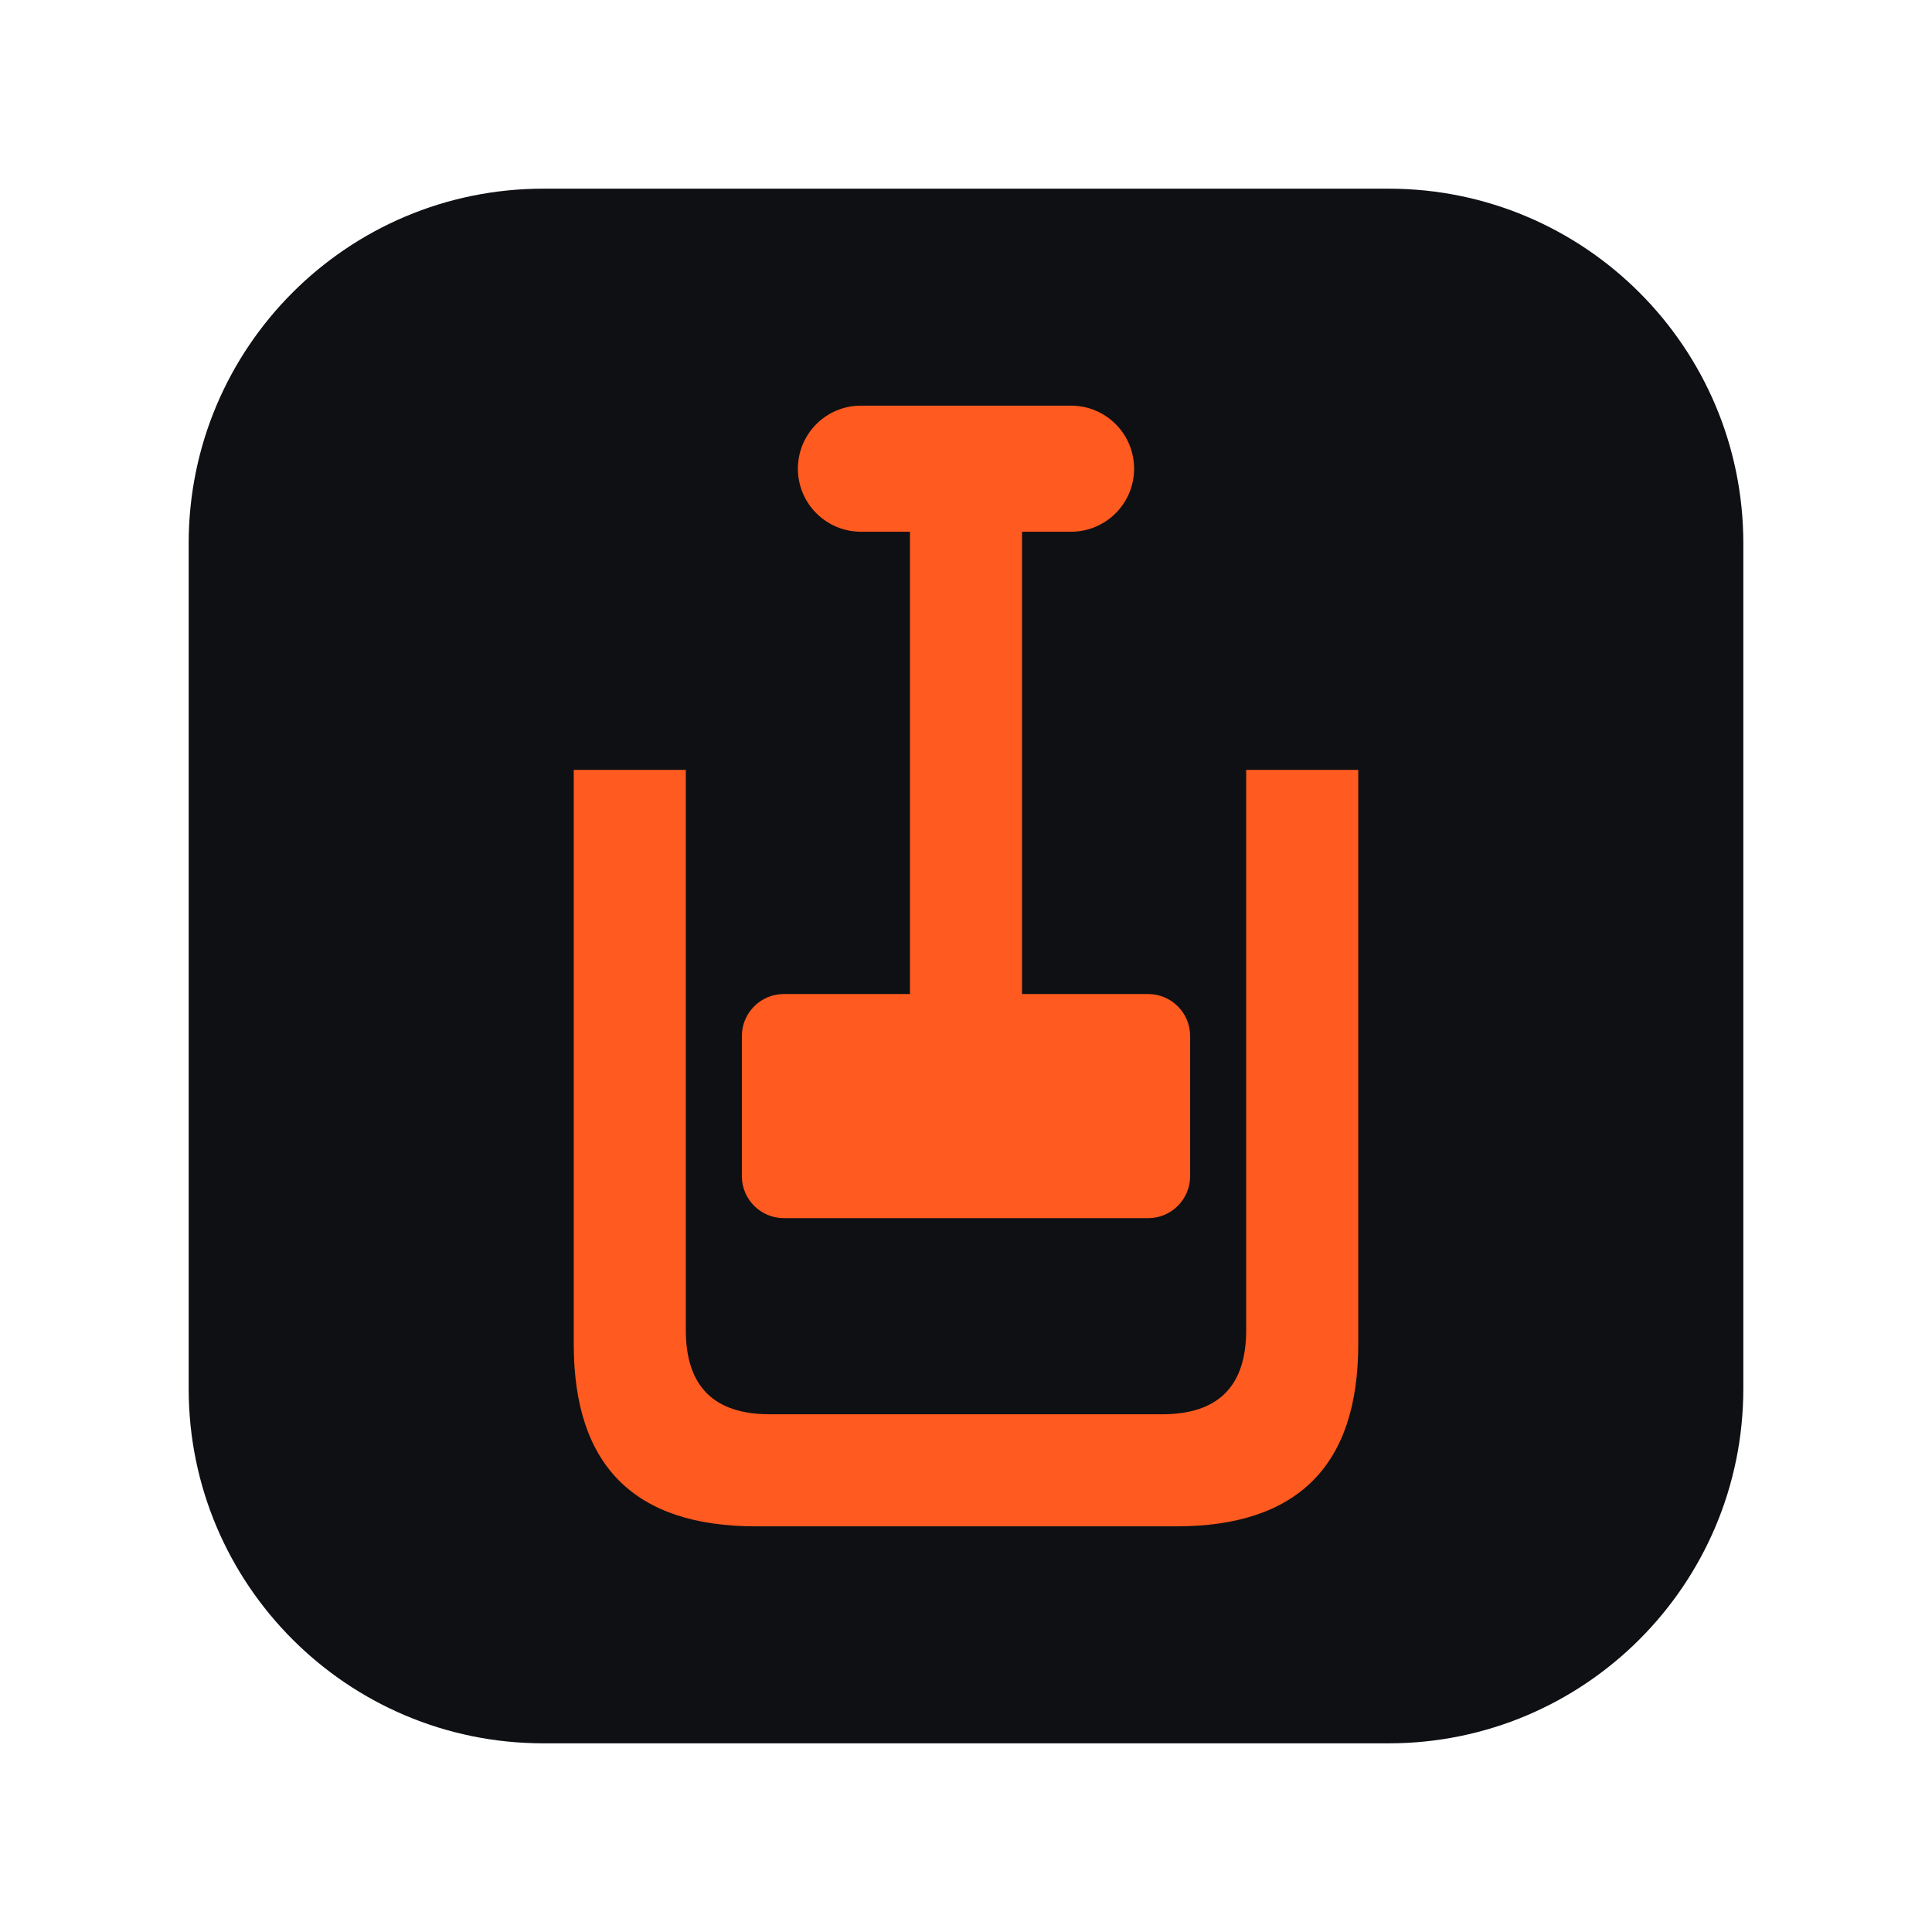
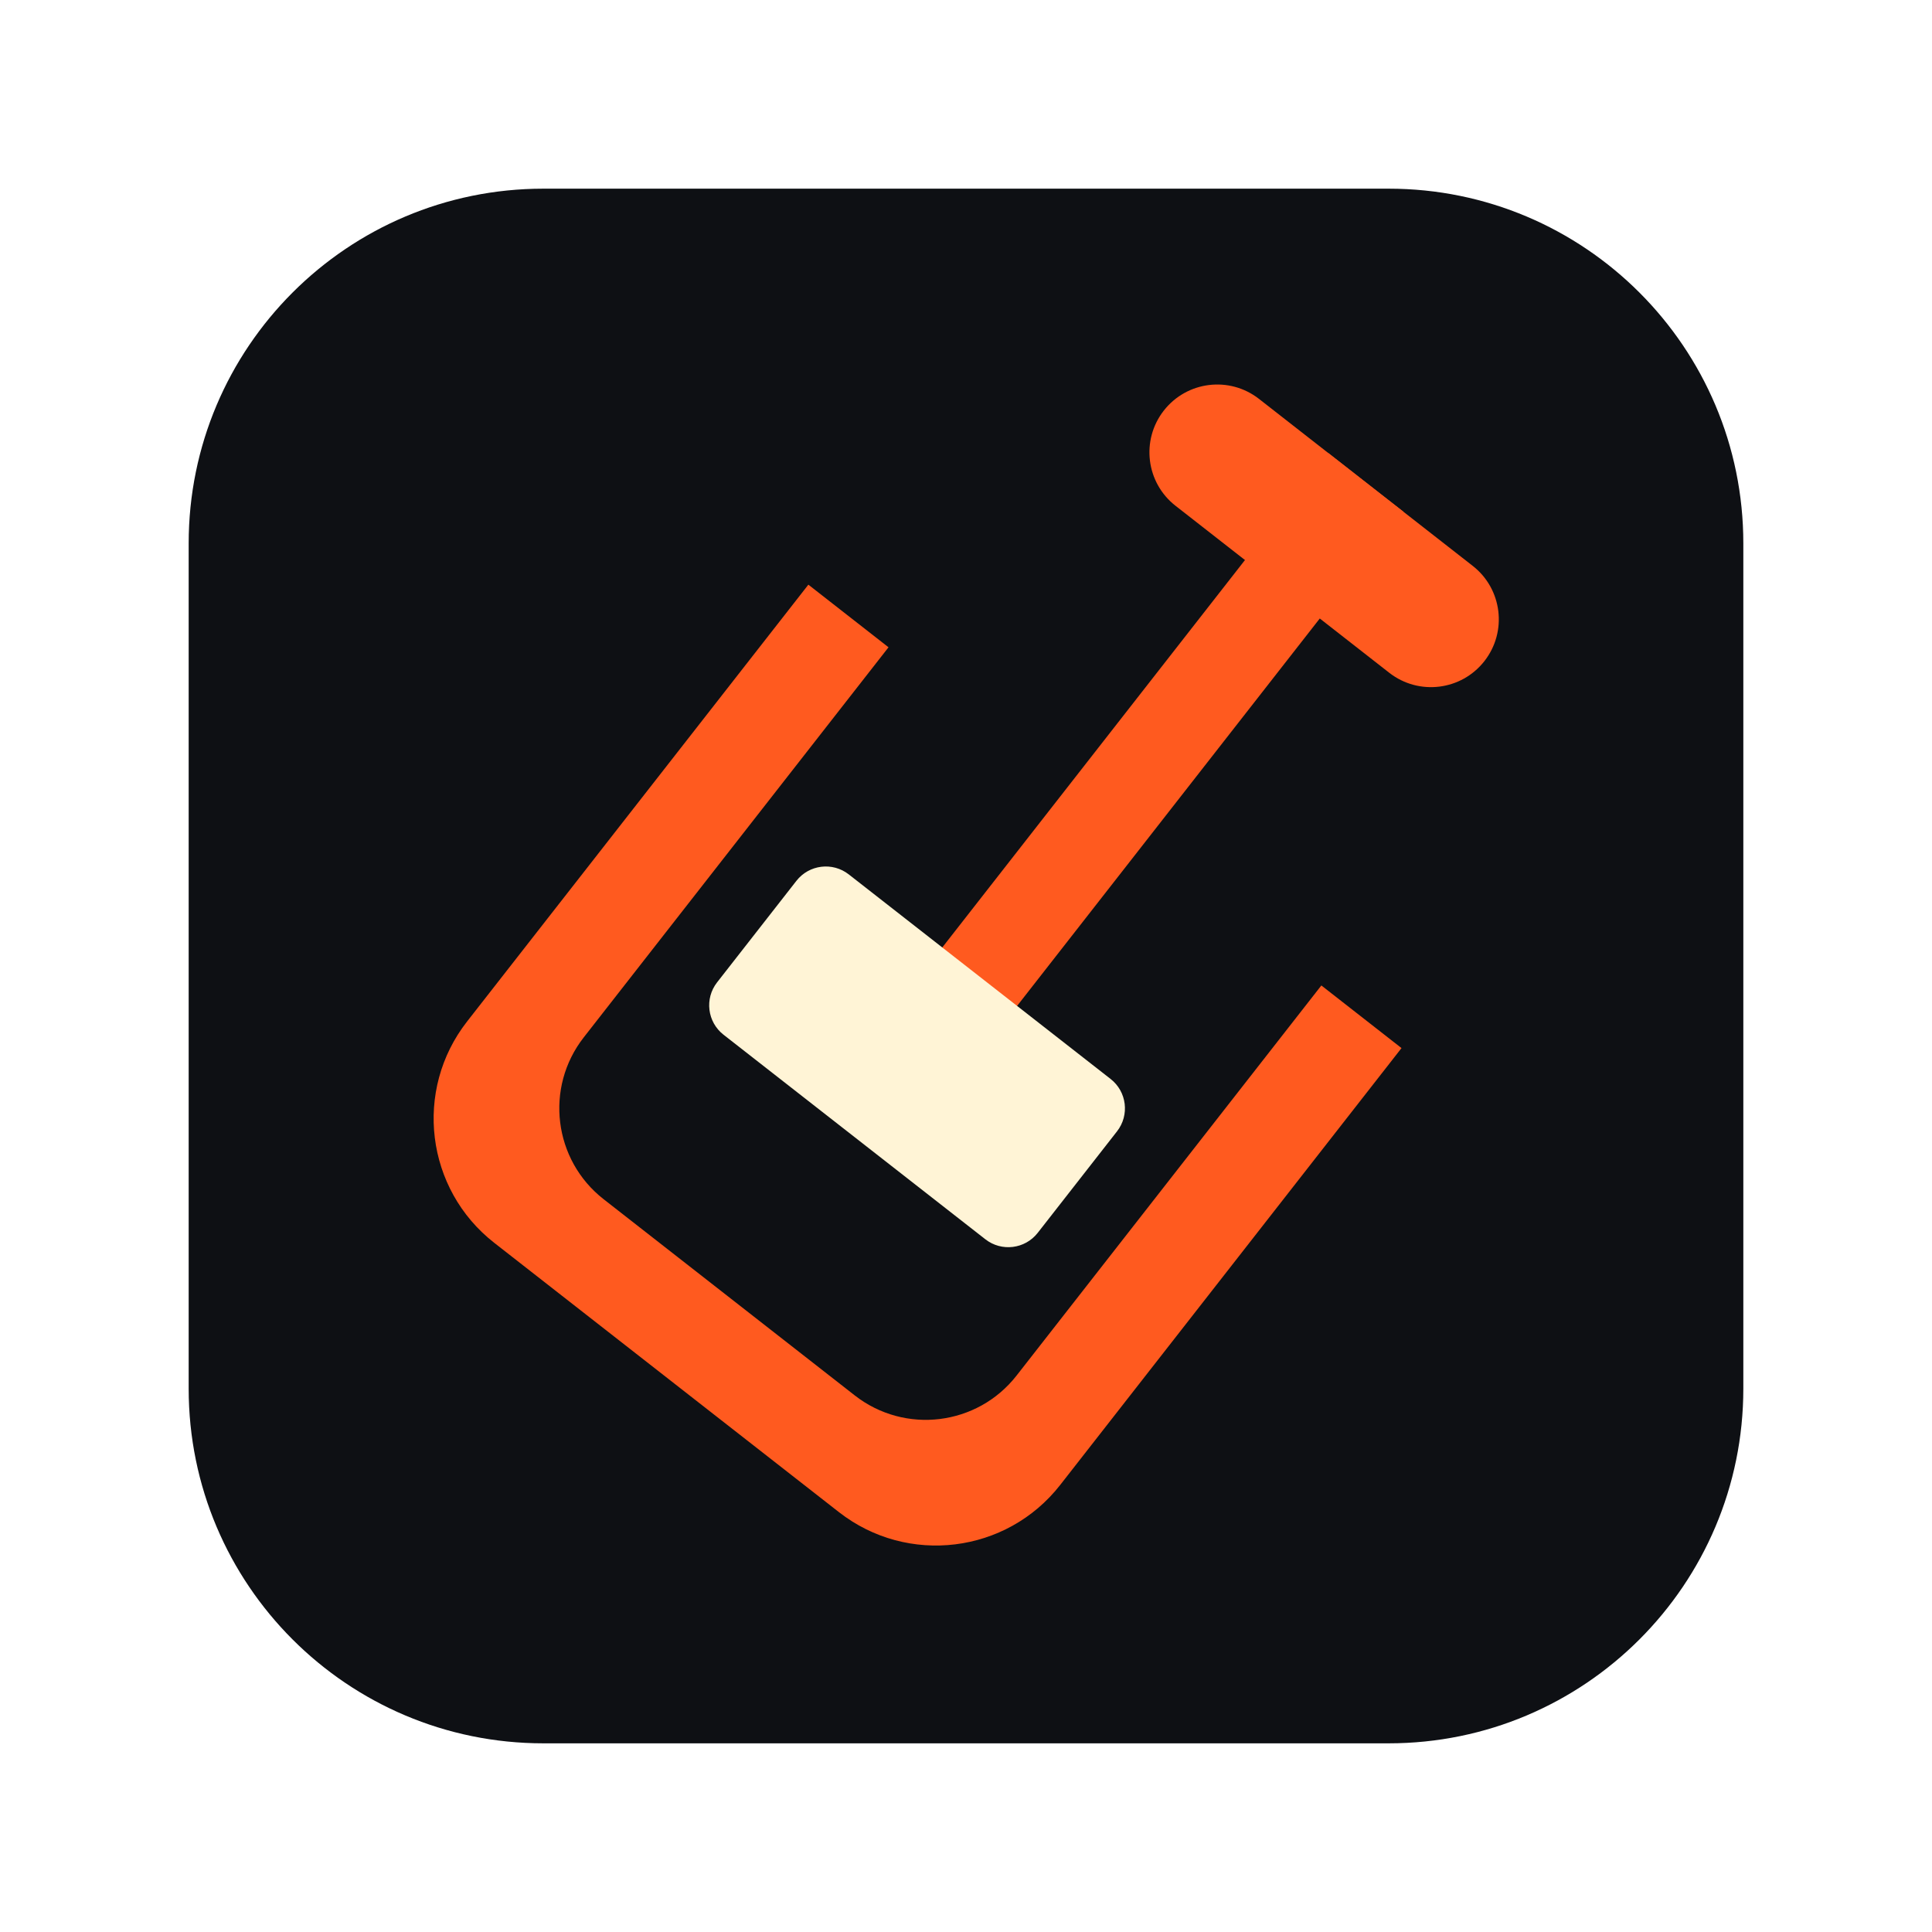
<svg xmlns="http://www.w3.org/2000/svg" viewBox="0 0 1024 1024">
  <rect x="100" y="100" width="824" height="824" rx="188" fill="#0E1014" />
-   <svg x="300" y="215" width="424" height="594" viewBox="22 12 56 80">
-     <g fill="#FF5A1F">
-       <path d="M22 38H30V78Q30 84 36 84H64Q70 84 70 78V38H78V79Q78 92 65 92H35Q22 92 22 79Z" />
-       <rect x="34" y="54" width="32" height="16" rx="3" />
-       <rect x="46" y="20" width="8" height="36" rx="0" />
-       <rect x="38" y="12" width="24" height="9" rx="4.5" />
+   <svg x="202" y="202" width="620" height="620" viewBox="182 167 634 690">
+     <g transform="rotate(38 512 512)">
+       <g fill="#FF5A1F">
+         <path d="M290 400H350V692A68 68 0 0 0 418 760H606A68 68 0 0 0 674 692V400H734V727A93 93 0 0 1 641 820H383A93 93 0 0 1 290 727Z" />
+         <rect x="484" y="150" width="56" height="380" rx="0" />
+         <rect x="392" y="150" width="240" height="80" rx="40" />
+       </g>
+       <g fill="#FFF4D6">
+         <rect x="392" y="520" width="240" height="120" rx="22" />
+       </g>
    </g>
  </svg>
</svg>
